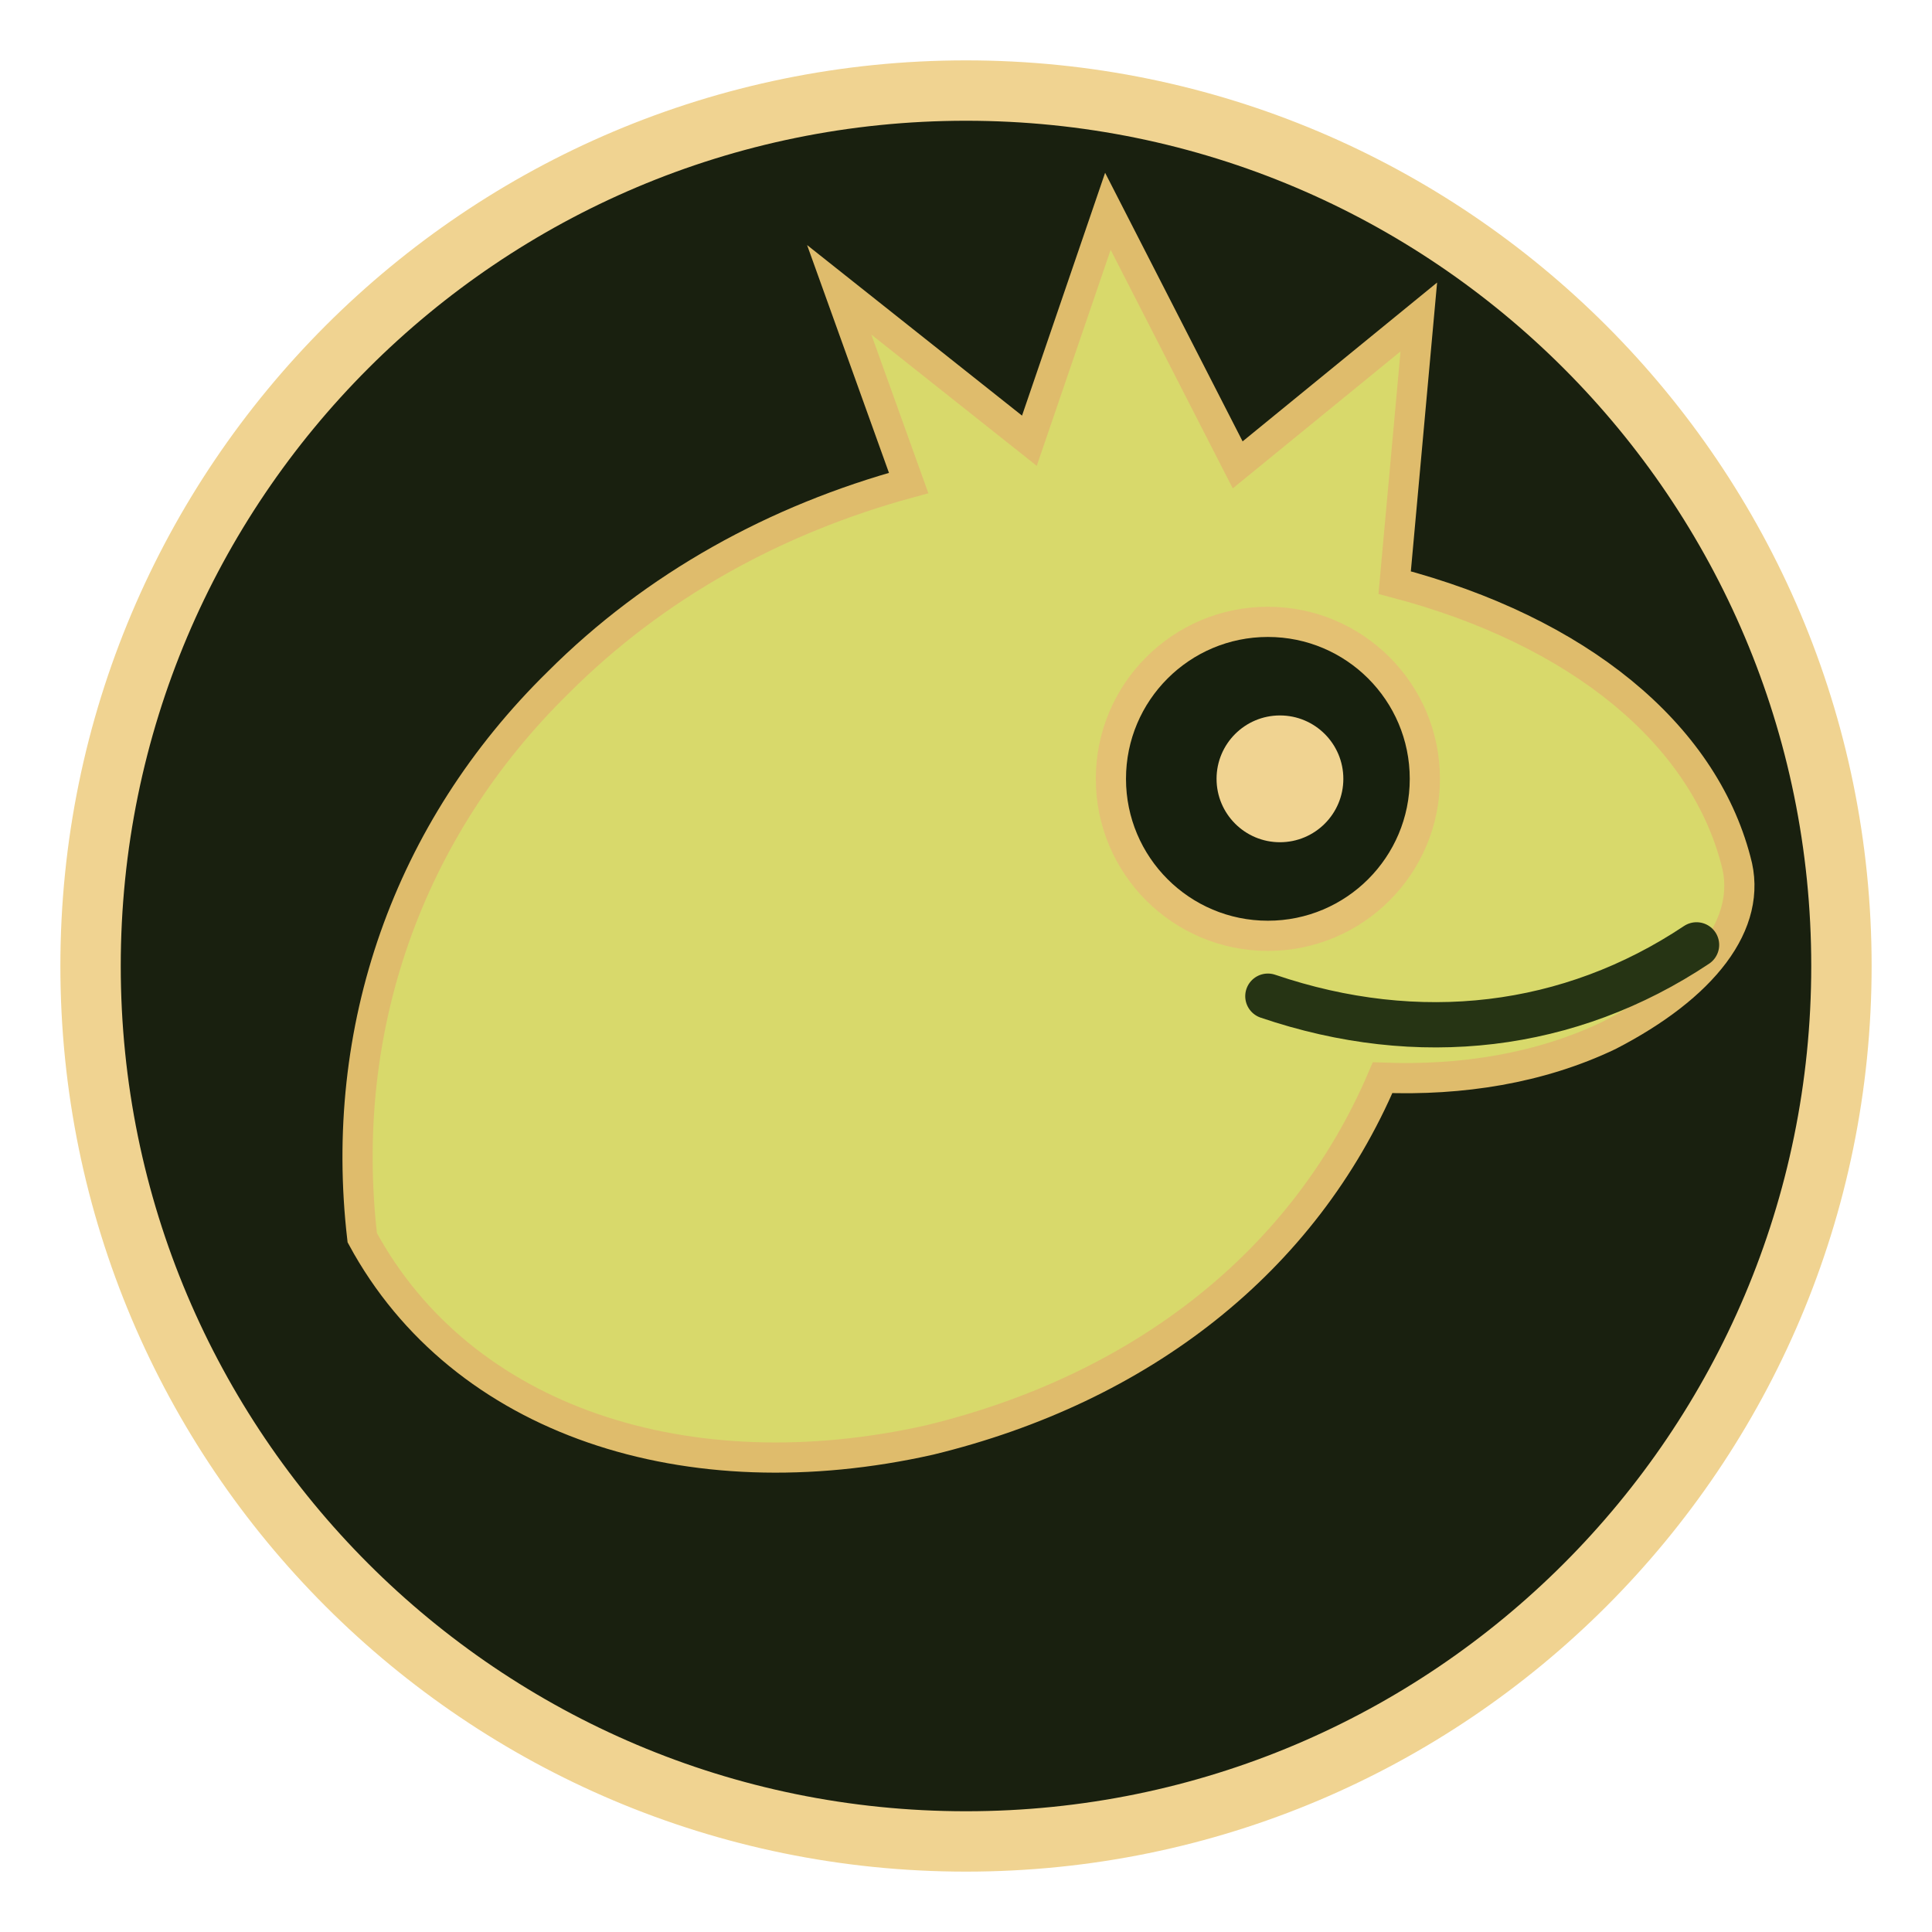
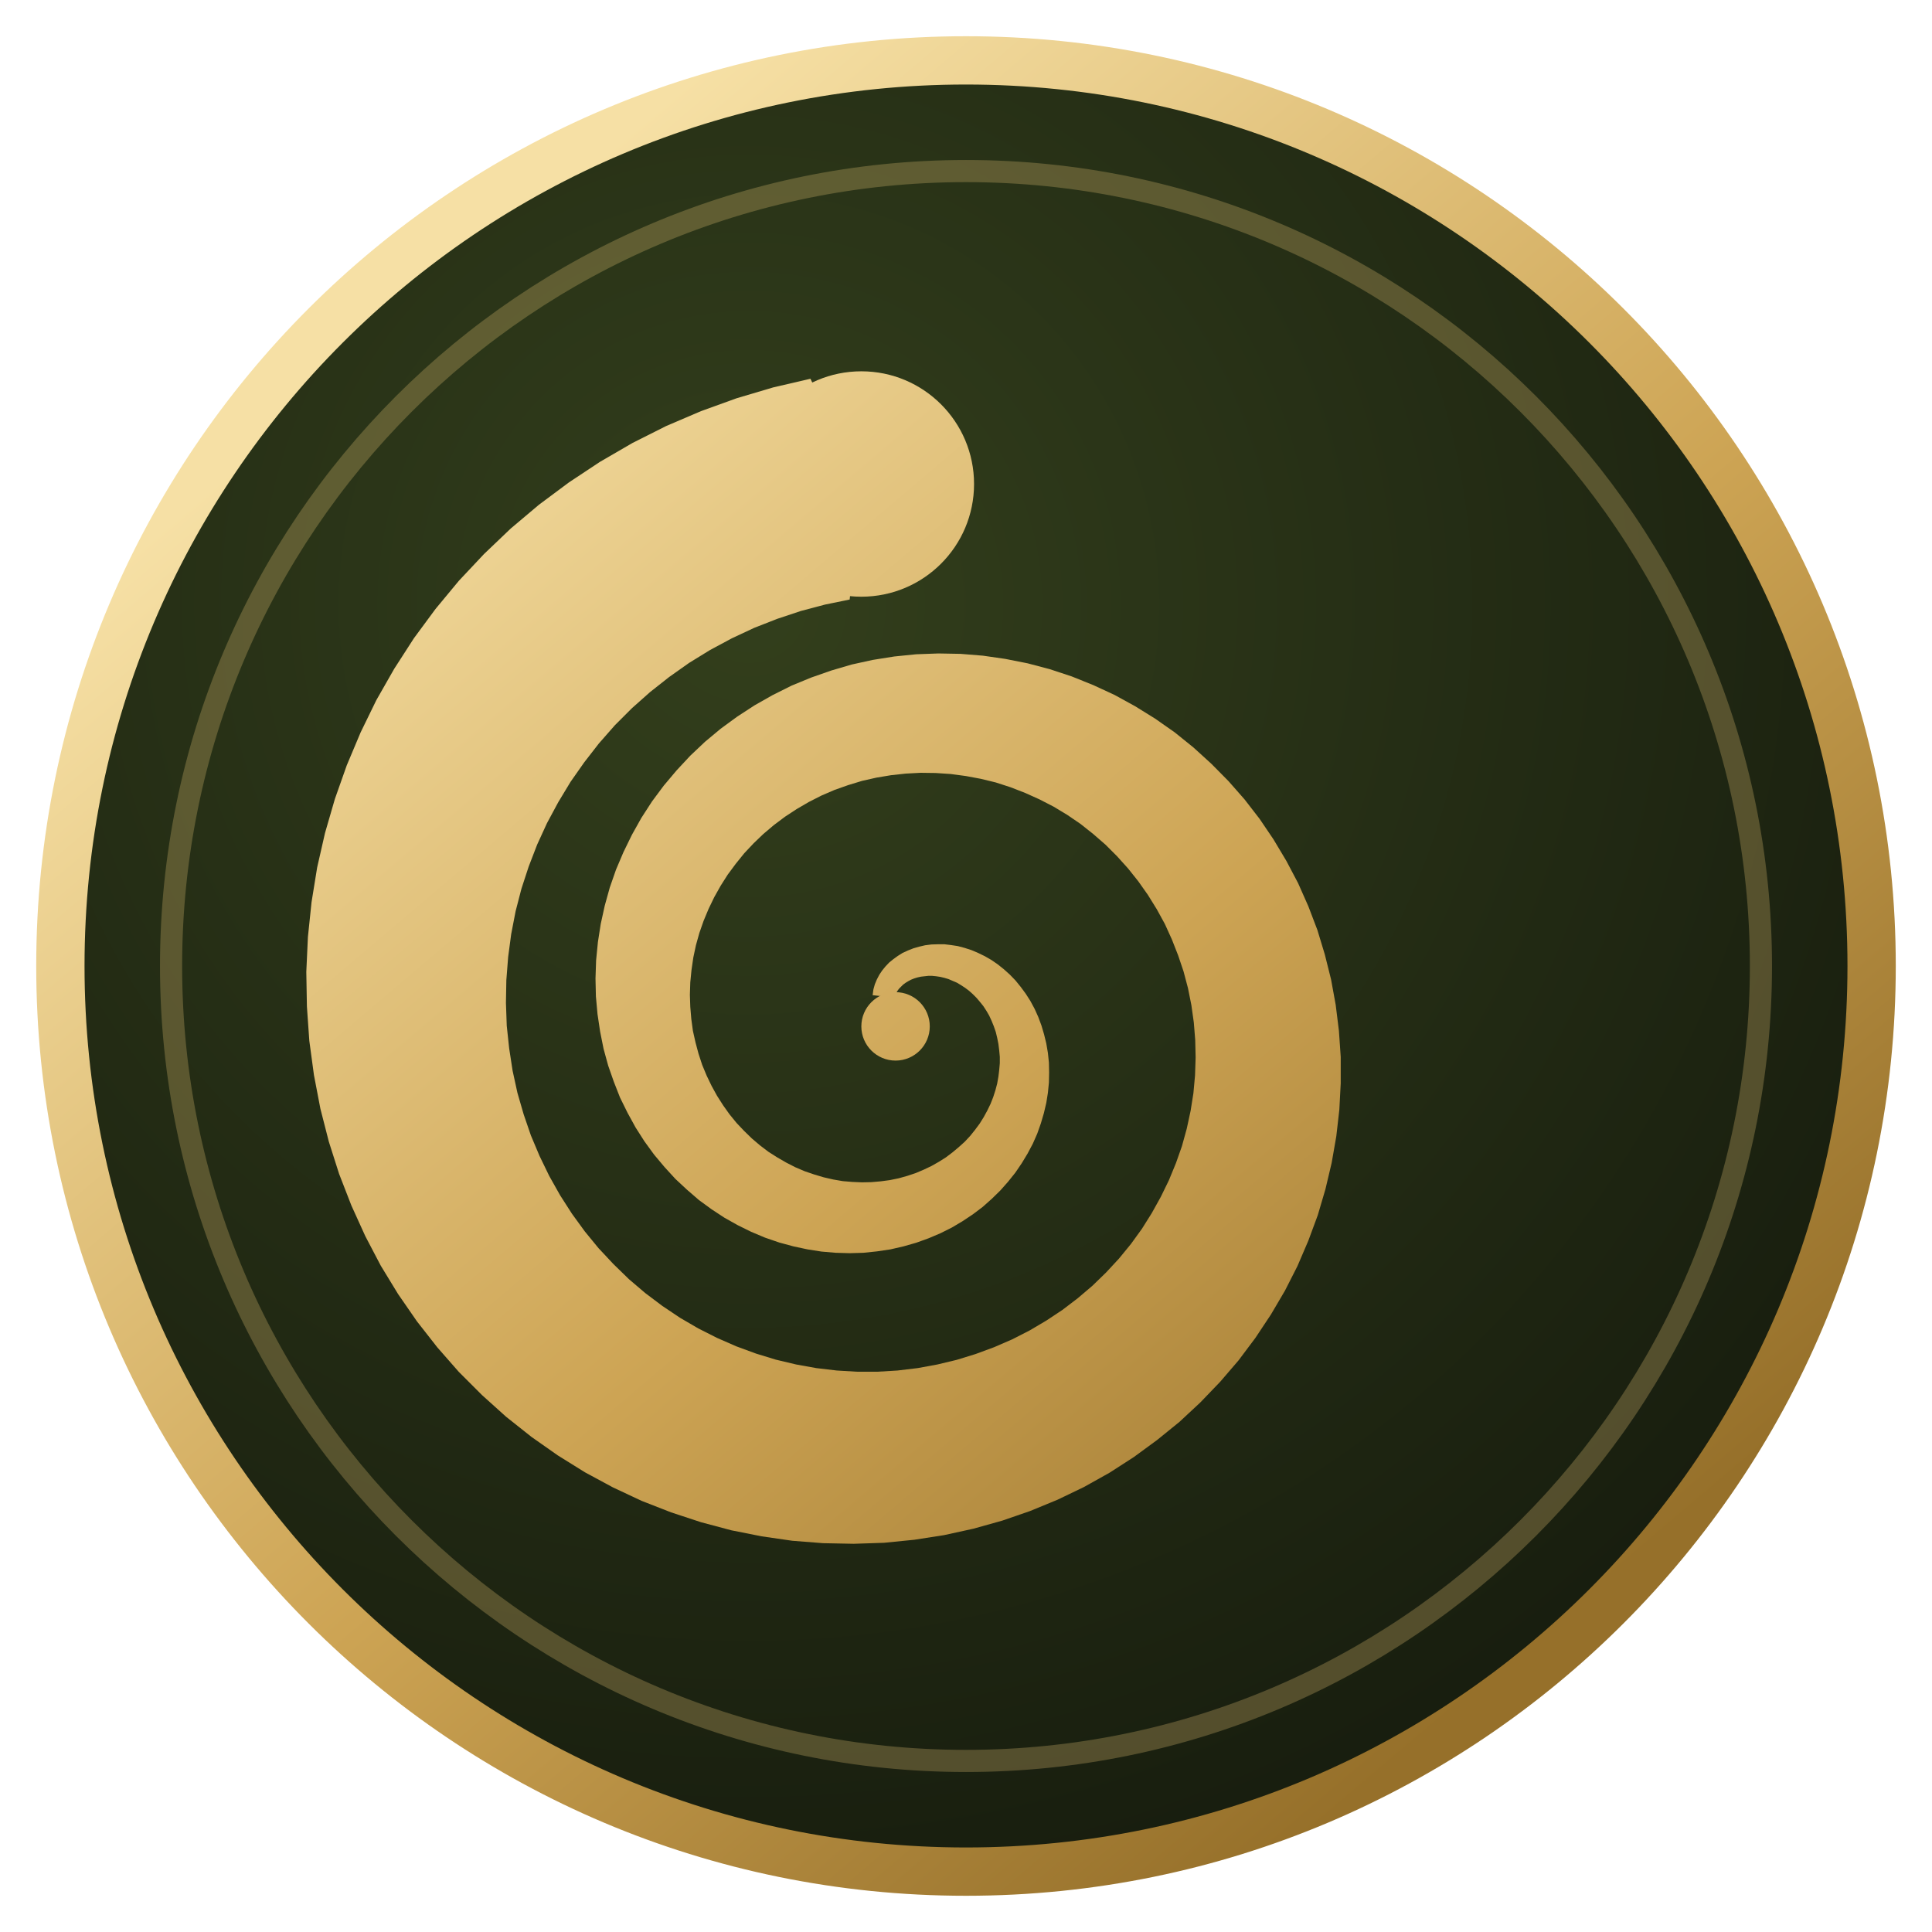
- <svg xmlns="http://www.w3.org/2000/svg" viewBox="0 0 64 64">
+ <svg xmlns="http://www.w3.org/2000/svg" viewBox="0 0 96 96">
  <defs>
-     <linearGradient id="g" x1="12" y1="12" x2="52" y2="52">
-       <stop stop-color="#f0d391" />
-       <stop offset="1" stop-color="#aa7126" />
-     </linearGradient>
-     <linearGradient id="r" x1="15" y1="18" x2="51" y2="47">
-       <stop stop-color="#d8d96b" />
-       <stop offset="1" stop-color="#688427" />
+     <radialGradient id="field" cx="38%" cy="30%" r="80%">
+       <stop offset="0" stop-color="#333f1c" />
+       <stop offset="1" stop-color="#151a0d" />
+     </radialGradient>
+     <linearGradient id="gold" x1="20" y1="16" x2="76" y2="82" gradientUnits="userSpaceOnUse">
+       <stop stop-color="#f6e0a5" />
+       <stop offset=".55" stop-color="#cda454" />
+       <stop offset="1" stop-color="#96702a" />
    </linearGradient>
  </defs>
-   <circle cx="32" cy="32" r="29" fill="#19200f" stroke="url(#g)" stroke-width="2" />
-   <path d="M12 41c-.8-6.9 1.5-13.5 6.5-18.4 3.2-3.2 7.2-5.4 11.6-6.6l-2.3-6.4 6.3 5 2.6-7.6 4.3 8.4 6-4.9-.8 8.8c6.1 1.6 10.2 5 11.3 9.2.6 2.1-1.1 4.2-4.2 5.8-2.3 1.1-4.9 1.5-7.5 1.4-2.6 6.1-8 10.3-15 12-8 1.8-15.5-.6-18.8-6.7Z" fill="url(#r)" stroke="#dfbc6c" stroke-width="1" />
-   <circle cx="42" cy="25.8" r="5.2" fill="#17200e" stroke="#e4c173" />
-   <circle cx="42.4" cy="25.8" r="2.1" fill="url(#g)" />
-   <path d="M42 33c5 1.7 10 1.1 14.2-1.7" fill="none" stroke="#263414" stroke-width="1.5" stroke-linecap="round" />
+   <circle cx="48" cy="48" r="45" fill="url(#field)" />
+   <circle cx="48" cy="48" r="45" fill="none" stroke="url(#gold)" stroke-width="2.4" />
+   <circle cx="48" cy="48" r="39.5" fill="none" stroke="#e8c778" stroke-opacity=".28" stroke-width="1.1" />
+   <path d="M 44.46,49.57 L 44.48,49.47 L 44.53,49.35 L 44.59,49.24 L 44.67,49.13 L 44.77,49.03 L 44.87,48.93 L 44.99,48.84 L 45.12,48.76 L 45.27,48.68 L 45.42,48.62 L 45.58,48.57 L 45.76,48.53 L 45.94,48.51 L 46.12,48.49 L 46.32,48.49 L 46.52,48.51 L 46.72,48.54 L 46.93,48.59 L 47.13,48.65 L 47.34,48.74 L 47.55,48.83 L 47.75,48.95 L 47.95,49.08 L 48.15,49.23 L 48.34,49.40 L 48.52,49.58 L 48.69,49.78 L 48.86,49.99 L 49.01,50.22 L 49.15,50.46 L 49.27,50.72 L 49.38,50.99 L 49.48,51.28 L 49.55,51.57 L 49.61,51.87 L 49.65,52.19 L 49.68,52.51 L 49.68,52.83 L 49.65,53.17 L 49.61,53.50 L 49.55,53.84 L 49.46,54.18 L 49.35,54.52 L 49.22,54.85 L 49.06,55.18 L 48.88,55.51 L 48.68,55.83 L 48.45,56.14 L 48.21,56.44 L 47.94,56.73 L 47.64,57.00 L 47.33,57.26 L 47.00,57.51 L 46.65,57.73 L 46.28,57.94 L 45.90,58.12 L 45.50,58.29 L 45.08,58.43 L 44.65,58.55 L 44.21,58.64 L 43.76,58.70 L 43.30,58.74 L 42.83,58.75 L 42.36,58.73 L 41.88,58.69 L 41.41,58.61 L 40.93,58.50 L 40.46,58.36 L 39.99,58.20 L 39.52,58.00 L 39.07,57.77 L 38.62,57.51 L 38.18,57.23 L 37.76,56.91 L 37.36,56.57 L 36.97,56.19 L 36.60,55.80 L 36.25,55.37 L 35.93,54.92 L 35.63,54.45 L 35.36,53.96 L 35.11,53.44 L 34.89,52.91 L 34.71,52.36 L 34.56,51.80 L 34.43,51.22 L 34.35,50.63 L 34.30,50.03 L 34.28,49.43 L 34.30,48.81 L 34.36,48.20 L 34.45,47.58 L 34.58,46.97 L 34.75,46.36 L 34.96,45.76 L 35.21,45.16 L 35.49,44.58 L 35.81,44.01 L 36.16,43.46 L 36.56,42.92 L 36.98,42.40 L 37.44,41.91 L 37.93,41.44 L 38.45,41.00 L 39.01,40.58 L 39.59,40.20 L 40.19,39.85 L 40.82,39.53 L 41.47,39.25 L 42.15,39.01 L 42.84,38.80 L 43.55,38.64 L 44.27,38.52 L 45.00,38.44 L 45.74,38.40 L 46.49,38.41 L 47.24,38.46 L 47.99,38.56 L 48.74,38.70 L 49.48,38.88 L 50.22,39.12 L 50.94,39.40 L 51.65,39.72 L 52.35,40.08 L 53.03,40.49 L 53.69,40.94 L 54.32,41.44 L 54.93,41.97 L 55.50,42.54 L 56.05,43.15 L 56.56,43.79 L 57.04,44.47 L 57.48,45.18 L 57.88,45.91 L 58.23,46.68 L 58.54,47.47 L 58.81,48.27 L 59.03,49.10 L 59.20,49.95 L 59.32,50.81 L 59.39,51.68 L 59.41,52.55 L 59.38,53.44 L 59.30,54.32 L 59.16,55.20 L 58.97,56.08 L 58.73,56.95 L 58.43,57.80 L 58.08,58.65 L 57.68,59.47 L 57.23,60.28 L 56.74,61.06 L 56.19,61.82 L 55.60,62.54 L 54.96,63.23 L 54.28,63.89 L 53.55,64.51 L 52.79,65.09 L 51.99,65.62 L 51.16,66.11 L 50.30,66.55 L 49.40,66.94 L 48.48,67.28 L 47.54,67.57 L 46.58,67.80 L 45.60,67.98 L 44.60,68.10 L 43.60,68.16 L 42.59,68.16 L 41.58,68.10 L 40.56,67.98 L 39.56,67.80 L 38.55,67.56 L 37.57,67.26 L 36.59,66.90 L 35.63,66.48 L 34.70,66.01 L 33.79,65.48 L 32.91,64.89 L 32.06,64.25 L 31.25,63.56 L 30.48,62.81 L 29.74,62.02 L 29.06,61.19 L 28.42,60.31 L 27.83,59.39 L 27.29,58.43 L 26.81,57.44 L 26.38,56.42 L 26.02,55.37 L 25.71,54.30 L 25.47,53.20 L 25.30,52.09 L 25.18,50.97 L 25.14,49.83 L 25.16,48.70 L 25.25,47.55 L 25.40,46.42 L 25.62,45.28 L 25.91,44.16 L 26.27,43.06 L 26.69,41.97 L 27.18,40.90 L 27.74,39.86 L 28.35,38.85 L 29.03,37.88 L 29.76,36.94 L 30.55,36.04 L 31.40,35.19 L 32.30,34.39 L 33.25,33.64 L 34.24,32.94 L 35.28,32.30 L 36.36,31.72 L 37.47,31.20 L 38.62,30.75 L 39.79,30.36 L 41.00,30.04 L 42.22,29.79 L 42.80,24.05 L 42.80,24.05 L 40.27,18.82 L 38.42,19.25 L 36.60,19.79 L 34.83,20.43 L 33.10,21.17 L 31.43,22.01 L 29.81,22.95 L 28.27,23.97 L 26.78,25.08 L 25.38,26.26 L 24.05,27.53 L 22.80,28.86 L 21.64,30.26 L 20.57,31.71 L 19.59,33.23 L 18.70,34.79 L 17.92,36.39 L 17.23,38.03 L 16.64,39.70 L 16.15,41.39 L 15.76,43.10 L 15.48,44.83 L 15.30,46.56 L 15.22,48.29 L 15.25,50.01 L 15.37,51.72 L 15.60,53.42 L 15.92,55.09 L 16.34,56.73 L 16.85,58.33 L 17.46,59.90 L 18.15,61.42 L 18.92,62.89 L 19.78,64.30 L 20.72,65.66 L 21.73,66.95 L 22.80,68.17 L 23.95,69.32 L 25.15,70.40 L 26.41,71.40 L 27.72,72.32 L 29.07,73.16 L 30.46,73.91 L 31.89,74.58 L 33.35,75.15 L 34.84,75.64 L 36.34,76.04 L 37.85,76.34 L 39.37,76.56 L 40.90,76.68 L 42.42,76.71 L 43.93,76.66 L 45.43,76.51 L 46.91,76.28 L 48.37,75.96 L 49.80,75.56 L 51.19,75.08 L 52.55,74.52 L 53.86,73.89 L 55.13,73.18 L 56.34,72.40 L 57.50,71.55 L 58.61,70.65 L 59.65,69.68 L 60.63,68.66 L 61.54,67.60 L 62.38,66.48 L 63.15,65.32 L 63.85,64.13 L 64.47,62.91 L 65.01,61.65 L 65.48,60.38 L 65.86,59.09 L 66.17,57.78 L 66.40,56.46 L 66.55,55.15 L 66.62,53.83 L 66.62,52.52 L 66.53,51.22 L 66.37,49.93 L 66.14,48.67 L 65.83,47.43 L 65.46,46.21 L 65.01,45.03 L 64.50,43.88 L 63.92,42.78 L 63.28,41.71 L 62.59,40.69 L 61.84,39.72 L 61.04,38.81 L 60.19,37.95 L 59.30,37.14 L 58.37,36.39 L 57.40,35.71 L 56.40,35.09 L 55.38,34.53 L 54.32,34.04 L 53.25,33.61 L 52.16,33.25 L 51.06,32.96 L 49.95,32.74 L 48.84,32.58 L 47.73,32.49 L 46.63,32.47 L 45.53,32.51 L 44.44,32.62 L 43.37,32.79 L 42.32,33.02 L 41.30,33.32 L 40.30,33.67 L 39.33,34.07 L 38.39,34.54 L 37.49,35.05 L 36.63,35.61 L 35.81,36.21 L 35.03,36.86 L 34.30,37.55 L 33.62,38.28 L 32.98,39.04 L 32.40,39.82 L 31.87,40.64 L 31.40,41.48 L 30.98,42.34 L 30.61,43.21 L 30.30,44.10 L 30.05,45.00 L 29.85,45.91 L 29.71,46.81 L 29.62,47.72 L 29.59,48.62 L 29.61,49.51 L 29.69,50.39 L 29.82,51.26 L 29.99,52.11 L 30.22,52.95 L 30.50,53.75 L 30.81,54.54 L 31.18,55.29 L 31.58,56.02 L 32.02,56.71 L 32.50,57.37 L 33.02,57.99 L 33.56,58.58 L 34.14,59.12 L 34.73,59.63 L 35.36,60.09 L 36.00,60.51 L 36.66,60.88 L 37.33,61.21 L 38.02,61.50 L 38.72,61.74 L 39.42,61.93 L 40.12,62.08 L 40.82,62.19 L 41.52,62.25 L 42.22,62.27 L 42.91,62.25 L 43.58,62.18 L 44.25,62.08 L 44.90,61.93 L 45.53,61.75 L 46.14,61.53 L 46.73,61.28 L 47.29,61.00 L 47.83,60.68 L 48.34,60.34 L 48.83,59.97 L 49.28,59.57 L 49.70,59.16 L 50.09,58.72 L 50.45,58.27 L 50.77,57.80 L 51.06,57.32 L 51.32,56.83 L 51.54,56.33 L 51.72,55.82 L 51.87,55.31 L 51.99,54.80 L 52.07,54.30 L 52.12,53.79 L 52.13,53.29 L 52.12,52.80 L 52.07,52.32 L 51.99,51.85 L 51.88,51.40 L 51.75,50.96 L 51.59,50.53 L 51.41,50.13 L 51.20,49.74 L 50.97,49.38 L 50.72,49.04 L 50.46,48.72 L 50.18,48.43 L 49.88,48.16 L 49.58,47.92 L 49.26,47.70 L 48.93,47.51 L 48.60,47.35 L 48.27,47.21 L 47.93,47.10 L 47.59,47.01 L 47.26,46.96 L 46.93,46.92 L 46.60,46.92 L 46.28,46.93 L 45.97,46.97 L 45.67,47.04 L 45.39,47.12 L 45.11,47.23 L 44.85,47.35 L 44.61,47.50 L 44.39,47.66 L 44.18,47.83 L 44.00,48.02 L 43.83,48.23 L 43.69,48.44 L 43.57,48.67 L 43.47,48.91 L 43.40,49.16 L 43.36,49.45 Z" fill="url(#gold)" />
+   <circle cx="42.80" cy="24.05" r="5.6" fill="url(#gold)" />
+   <circle cx="44.5" cy="51.0" r="1.7" fill="url(#gold)" />
</svg>
